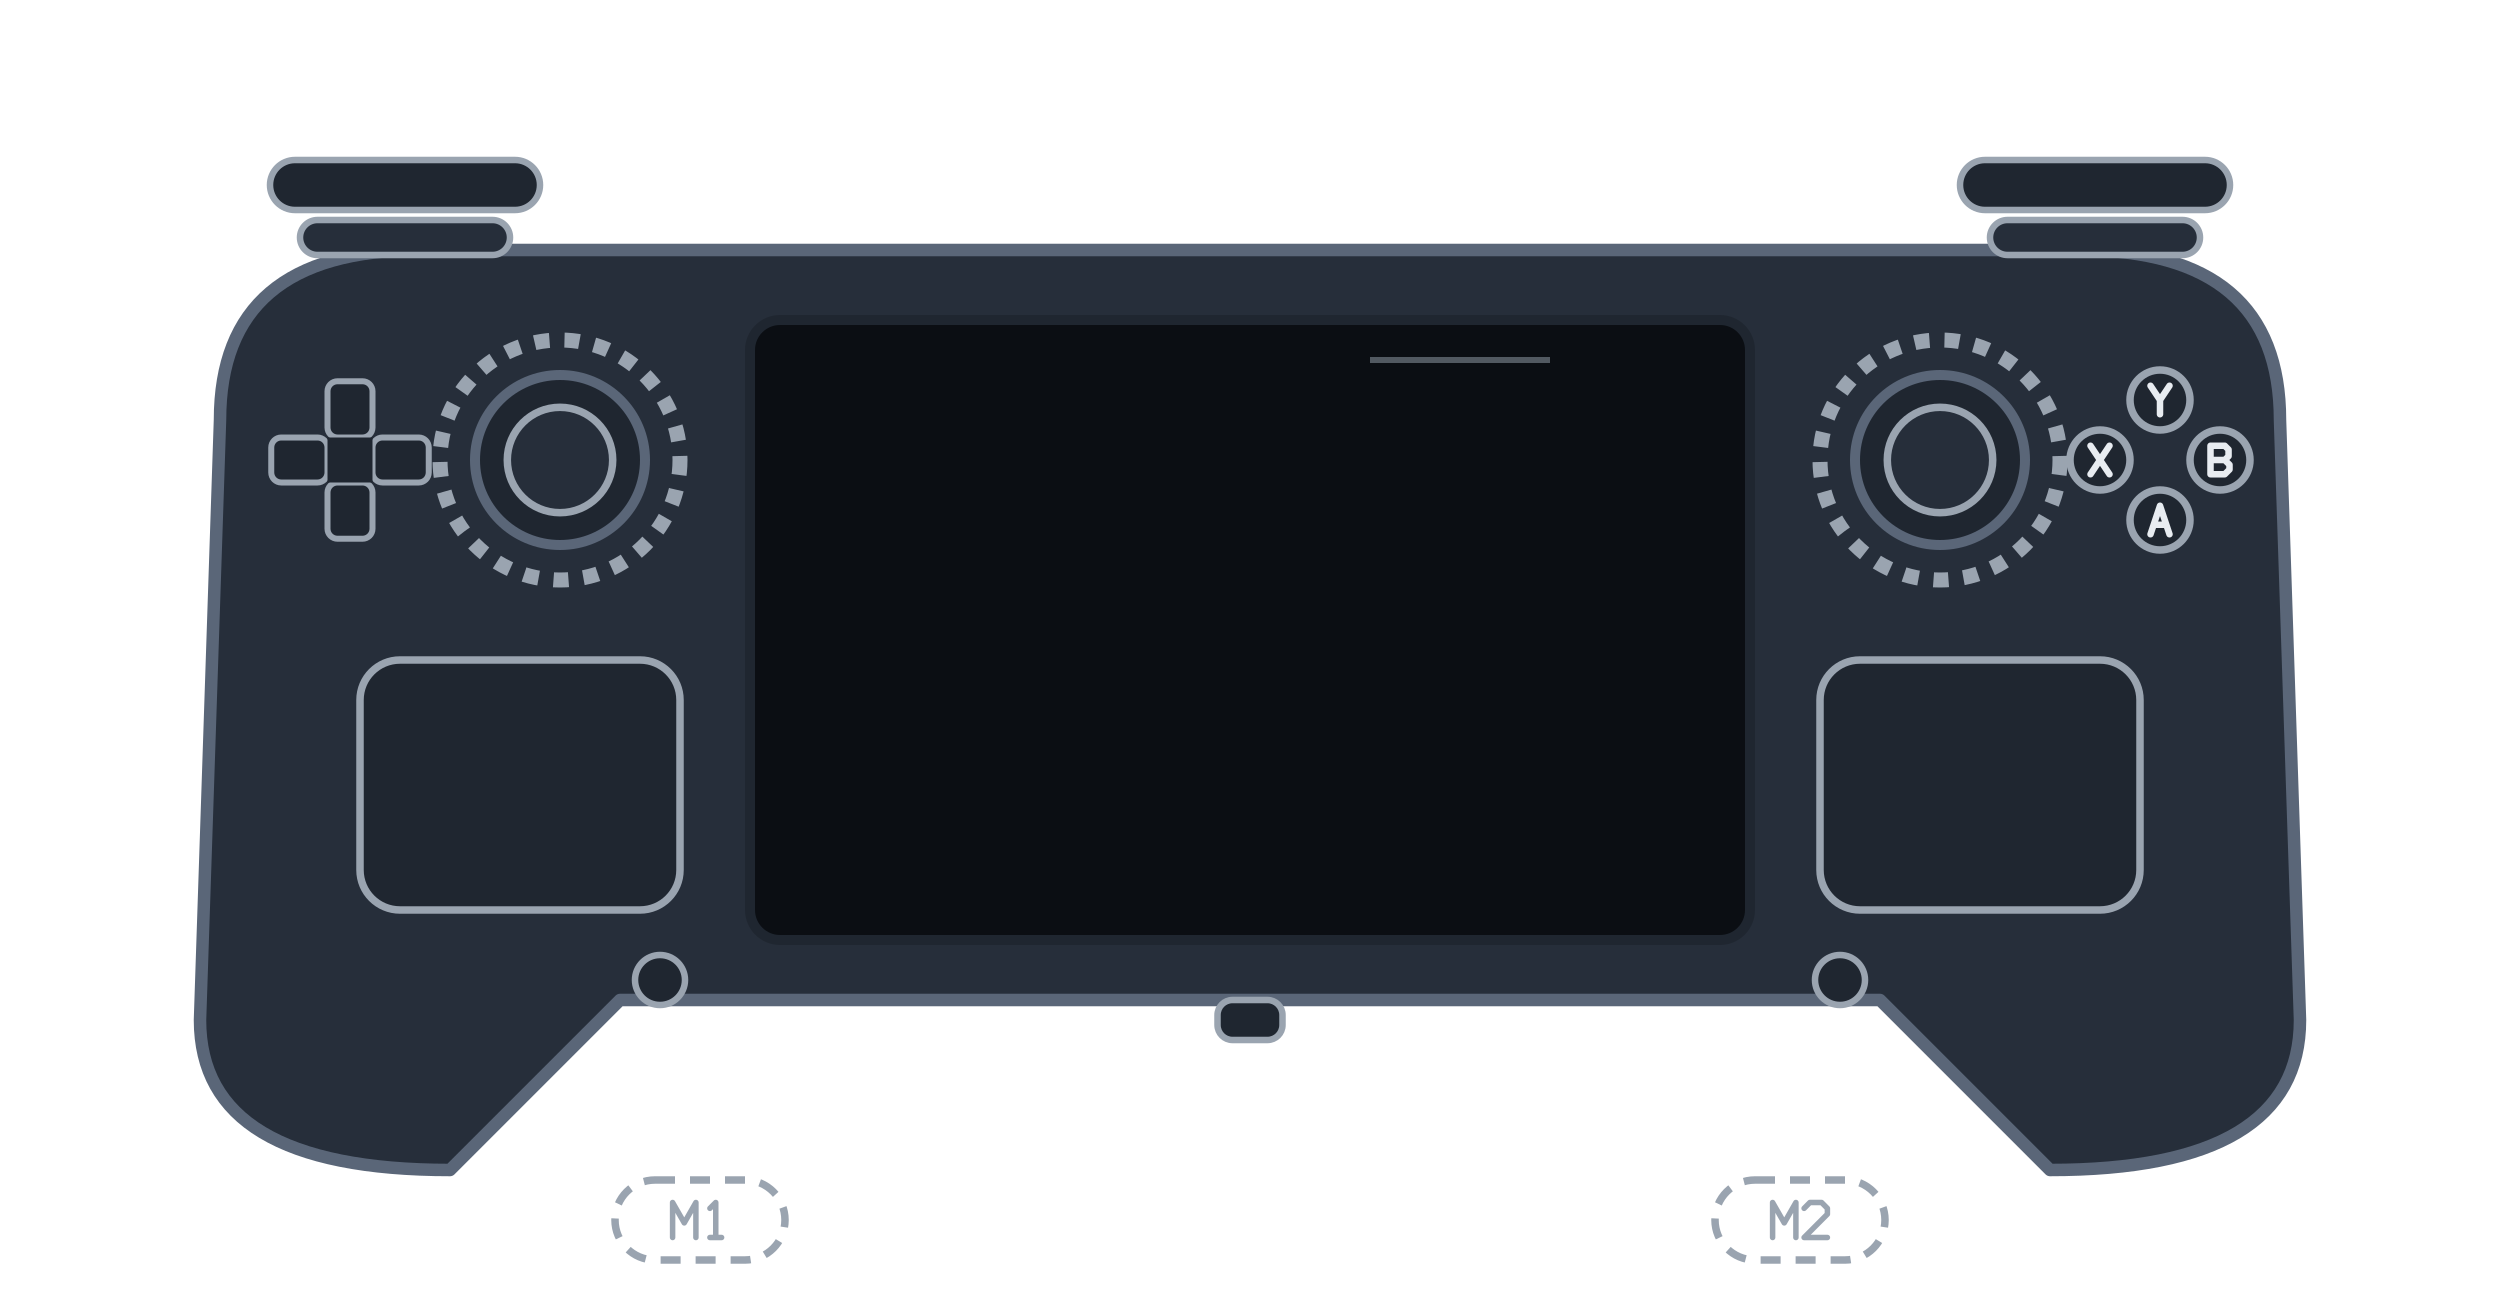
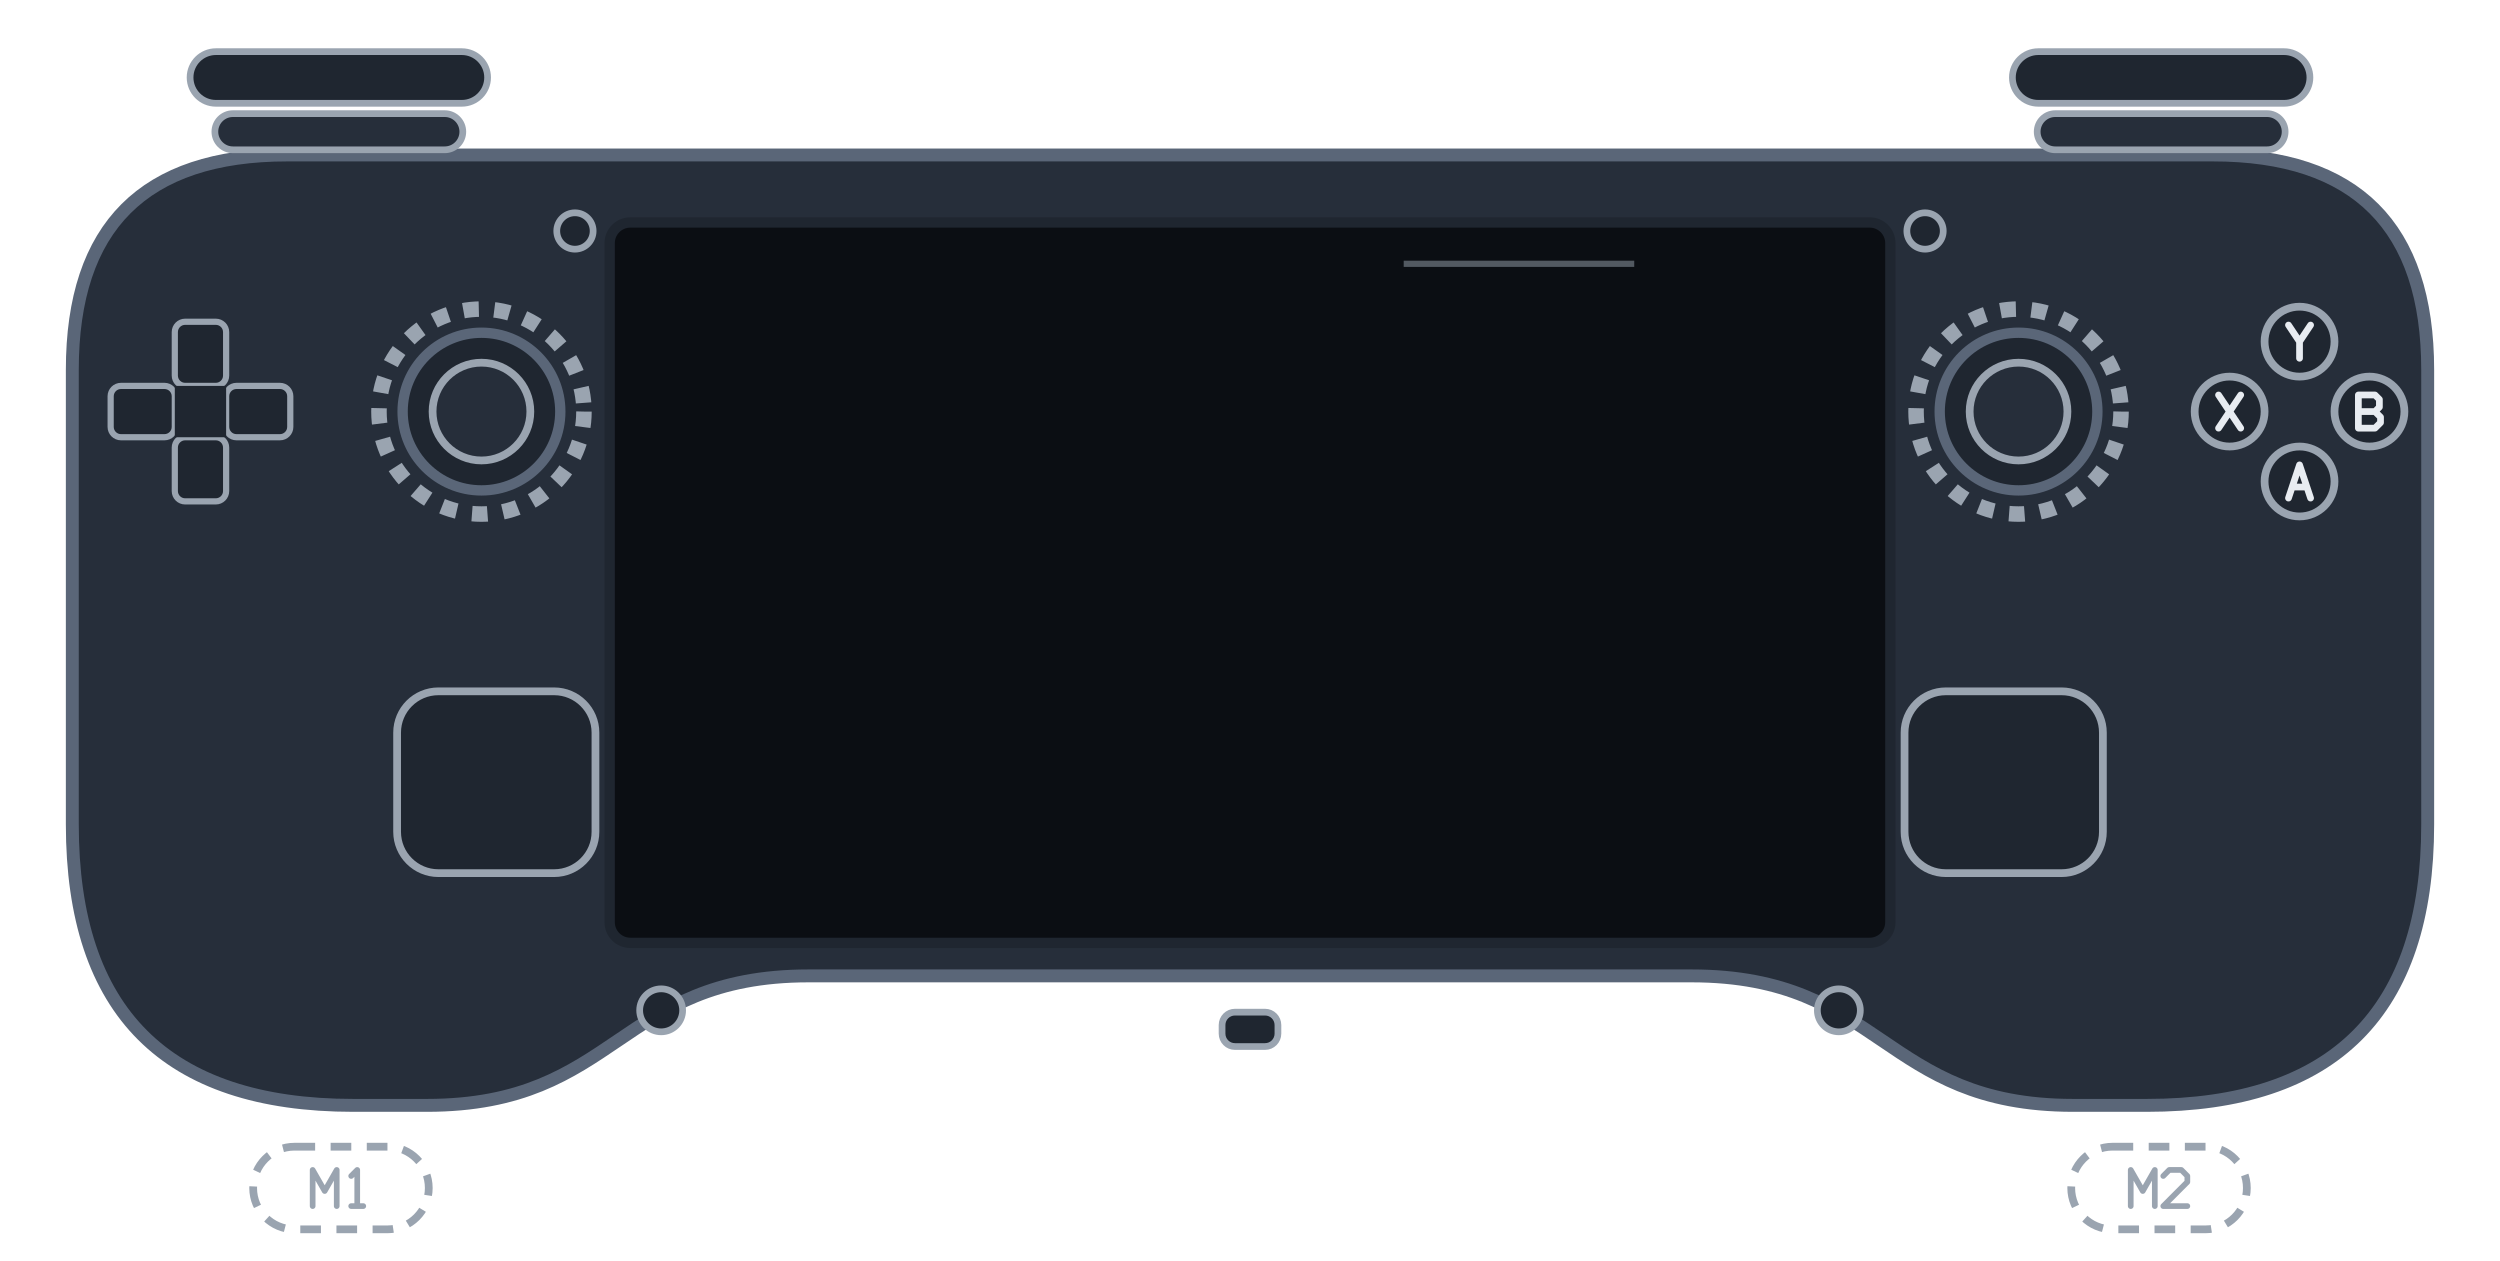
- <svg xmlns="http://www.w3.org/2000/svg" width="500" height="260" viewBox="0 0 500 260">
-   <path id="part-body" d="M84 50 H416 Q456 50 456 84 L460 204 Q460 234 410 234 L376 200 Q366 200 346 200 H154 Q134 200 124 200 L90 234 Q40 234 40 204 L44 84 Q44 50 84 50 Z" fill="#262E3A" stroke="#5A6678" stroke-width="2.5" stroke-linejoin="round" />
-   <rect id="btn-LeftTrigger" x="54" y="32" width="54" height="10" rx="5" fill="#1F2630" stroke="#9AA4B0" stroke-width="1.3" />
-   <rect id="btn-RightTrigger" x="392" y="32" width="54" height="10" rx="5" fill="#1F2630" stroke="#9AA4B0" stroke-width="1.3" />
-   <rect id="btn-LeftBumper" x="60" y="44" width="42" height="7" rx="3.5" fill="#262E3A" stroke="#9AA4B0" stroke-width="1.3" />
-   <rect id="btn-RightBumper" x="398" y="44" width="42" height="7" rx="3.5" fill="#262E3A" stroke="#9AA4B0" stroke-width="1.3" />
-   <rect id="part-screen" x="150" y="64" width="200" height="124" rx="6" fill="#0B0E13" stroke="#1F2630" stroke-width="2" />
-   <path d="M274 72 L310 72" stroke="#9AA4B0" stroke-width="1.2" opacity="0.5" />
-   <circle id="dial-Left" cx="112" cy="92" r="24" fill="none" stroke="#9AA4B0" stroke-width="3" stroke-dasharray="3 3" />
+ <svg xmlns="http://www.w3.org/2000/svg" width="484" height="244" viewBox="0 0 484 244">
+   <path id="part-body" d="M55.6 30 H428.4 Q470 30 470 71.6 L470 159.6 Q470 214 415.6 214 L401.36 214 C364.4 214 364.4 188.93 327.44 188.93 H156.56 C119.6 188.93 119.6 214 82.64 214 L68.4 214 Q14 214 14 159.6 L14 71.6 Q14 30 55.6 30 Z" fill="#262E3A" stroke="#5A6678" stroke-width="2.5" stroke-linejoin="round" />
+   <rect id="btn-LeftTrigger" x="36.8" y="10" width="57.6" height="10" rx="5" fill="#1F2630" stroke="#9AA4B0" stroke-width="1.3" />
+   <rect id="btn-RightTrigger" x="389.6" y="10" width="57.6" height="10" rx="5" fill="#1F2630" stroke="#9AA4B0" stroke-width="1.3" />
+   <rect id="btn-LeftBumper" x="41.6" y="22" width="48" height="7" rx="3.5" fill="#262E3A" stroke="#9AA4B0" stroke-width="1.3" />
+   <rect id="btn-RightBumper" x="394.4" y="22" width="48" height="7" rx="3.5" fill="#262E3A" stroke="#9AA4B0" stroke-width="1.3" />
+   <rect id="part-screen" x="118.03" y="43.07" width="247.946" height="139.47" rx="4" fill="#0B0E13" stroke="#1F2630" stroke-width="2" />
+   <path d="M271.756 51.07 L316.387 51.07" stroke="#9AA4B0" stroke-width="1.2" opacity="0.5" />
+   <g id="btn-DPad">
+     <rect id="btn-DPadUp" x="33.842" y="62.292" width="9.936" height="12.42" rx="2" fill="#1F2630" stroke="#9AA4B0" stroke-width="1.2" />
+     <rect id="btn-DPadDown" x="33.842" y="84.648" width="9.936" height="12.42" rx="2" fill="#1F2630" stroke="#9AA4B0" stroke-width="1.2" />
+     <rect id="btn-DPadLeft" x="21.422" y="74.712" width="12.42" height="9.936" rx="2" fill="#1F2630" stroke="#9AA4B0" stroke-width="1.2" />
+     <rect id="btn-DPadRight" x="43.778" y="74.712" width="12.42" height="9.936" rx="2" fill="#1F2630" stroke="#9AA4B0" stroke-width="1.2" />
+     <rect x="33.842" y="74.712" width="9.936" height="9.936" fill="#1F2630" />
+   </g>
  <g id="axis-LeftStick">
-     <circle cx="112" cy="92" r="17" fill="#1F2630" stroke="#5A6678" stroke-width="2" />
-     <circle id="btn-LeftStick" cx="112" cy="92" r="10.54" fill="#262E3A" stroke="#9AA4B0" stroke-width="1.5" />
-   </g>
-   <g id="btn-DPad">
-     <rect id="btn-DPadUp" x="65.5" y="76.25" width="9" height="11.25" rx="2" fill="#1F2630" stroke="#9AA4B0" stroke-width="1.2" />
-     <rect id="btn-DPadDown" x="65.5" y="96.5" width="9" height="11.25" rx="2" fill="#1F2630" stroke="#9AA4B0" stroke-width="1.2" />
-     <rect id="btn-DPadLeft" x="54.25" y="87.5" width="11.25" height="9" rx="2" fill="#1F2630" stroke="#9AA4B0" stroke-width="1.2" />
-     <rect id="btn-DPadRight" x="74.5" y="87.5" width="11.25" height="9" rx="2" fill="#1F2630" stroke="#9AA4B0" stroke-width="1.2" />
-     <rect x="65.5" y="87.5" width="9" height="9" fill="#1F2630" />
-   </g>
-   <circle id="dial-Right" cx="388" cy="92" r="24" fill="none" stroke="#9AA4B0" stroke-width="3" stroke-dasharray="3 3" />
-   <g id="axis-RightStick">
-     <circle cx="388" cy="92" r="17" fill="#1F2630" stroke="#5A6678" stroke-width="2" />
-     <circle id="btn-RightStick" cx="388" cy="92" r="10.54" fill="#262E3A" stroke="#9AA4B0" stroke-width="1.5" />
+     <circle cx="93.21" cy="79.68" r="15.264" fill="#1F2630" stroke="#5A6678" stroke-width="2" />
+     <circle id="btn-LeftStick" cx="93.21" cy="79.68" r="9.464" fill="#262E3A" stroke="#9AA4B0" stroke-width="1.5" />
  </g>
  <g id="btn-North">
-     <circle cx="432" cy="80" r="6" fill="#1F2630" stroke="#9AA4B0" stroke-width="1.5" />
-     <path d="M430.10 77.15 L432.00 80.00 L433.90 77.15 M432.00 80.00 L432.00 82.85" fill="none" stroke="#E8ECF1" stroke-width="1.30" stroke-linecap="round" stroke-linejoin="round" />
+     <circle cx="445.19" cy="66.144" r="6.768" fill="#1F2630" stroke="#9AA4B0" stroke-width="1.5" />
+     <path d="M443.05 62.93 L445.19 66.14 L447.33 62.93 M445.19 66.14 L445.19 69.36" fill="none" stroke="#E8ECF1" stroke-width="1.30" stroke-linecap="round" stroke-linejoin="round" />
  </g>
  <g id="btn-East">
-     <circle cx="444" cy="92" r="6" fill="#1F2630" stroke="#9AA4B0" stroke-width="1.5" />
-     <path d="M442.10 89.15 L442.10 94.85 L444.95 94.85 L445.90 93.90 L445.90 92.95 L444.95 92.00 L442.10 92.00 M442.10 89.15 L444.95 89.15 L445.71 89.91 L445.71 91.24 L444.95 92.00" fill="none" stroke="#E8ECF1" stroke-width="1.30" stroke-linecap="round" stroke-linejoin="round" />
+     <circle cx="458.726" cy="79.68" r="6.768" fill="#1F2630" stroke="#9AA4B0" stroke-width="1.5" />
+     <path d="M456.58 76.47 L456.58 82.89 L459.80 82.89 L460.87 81.82 L460.87 80.75 L459.80 79.68 L456.58 79.68 M456.58 76.47 L459.80 76.47 L460.65 77.32 L460.65 78.82 L459.80 79.68" fill="none" stroke="#E8ECF1" stroke-width="1.30" stroke-linecap="round" stroke-linejoin="round" />
  </g>
  <g id="btn-South">
-     <circle cx="432" cy="104" r="6" fill="#1F2630" stroke="#9AA4B0" stroke-width="1.5" />
-     <path d="M430.10 106.85 L432.00 101.15 L433.90 106.85 M430.77 104.95 L433.24 104.95" fill="none" stroke="#E8ECF1" stroke-width="1.30" stroke-linecap="round" stroke-linejoin="round" />
+     <circle cx="445.19" cy="93.216" r="6.768" fill="#1F2630" stroke="#9AA4B0" stroke-width="1.5" />
+     <path d="M443.05 96.43 L445.19 90.00 L447.33 96.43 M443.80 94.29 L446.58 94.29" fill="none" stroke="#E8ECF1" stroke-width="1.30" stroke-linecap="round" stroke-linejoin="round" />
  </g>
  <g id="btn-West">
-     <circle cx="420" cy="92" r="6" fill="#1F2630" stroke="#9AA4B0" stroke-width="1.5" />
-     <path d="M418.10 89.15 L421.90 94.85 M421.90 89.15 L418.10 94.85" fill="none" stroke="#E8ECF1" stroke-width="1.30" stroke-linecap="round" stroke-linejoin="round" />
+     <circle cx="431.654" cy="79.68" r="6.768" fill="#1F2630" stroke="#9AA4B0" stroke-width="1.5" />
+     <path d="M429.51 76.47 L433.80 82.89 M433.80 76.47 L429.51 82.89" fill="none" stroke="#E8ECF1" stroke-width="1.30" stroke-linecap="round" stroke-linejoin="round" />
  </g>
-   <rect id="pad-Left" x="72" y="132" width="64" height="50" rx="8" fill="#1F2630" stroke="#9AA4B0" stroke-width="1.5" />
-   <rect id="pad-Right" x="364" y="132" width="64" height="50" rx="8" fill="#1F2630" stroke="#9AA4B0" stroke-width="1.5" />
+   <g id="axis-RightStick">
+     <circle cx="390.79" cy="79.68" r="15.264" fill="#1F2630" stroke="#5A6678" stroke-width="2" />
+     <circle id="btn-RightStick" cx="390.79" cy="79.68" r="9.464" fill="#262E3A" stroke="#9AA4B0" stroke-width="1.5" />
+   </g>
+   <circle id="dial-Left" cx="93.21" cy="79.68" r="19.843" fill="none" stroke="#9AA4B0" stroke-width="3" stroke-dasharray="3 3" />
+   <circle id="dial-Right" cx="390.79" cy="79.68" r="19.843" fill="none" stroke="#9AA4B0" stroke-width="3" stroke-dasharray="3 3" />
+   <rect id="pad-Left" x="76.88" y="133.84" width="38.4" height="35.2" rx="8" fill="#1F2630" stroke="#9AA4B0" stroke-width="1.5" />
+   <rect id="pad-Right" x="368.72" y="133.84" width="38.4" height="35.2" rx="8" fill="#1F2630" stroke="#9AA4B0" stroke-width="1.5" />
  <g id="btn-Guide">
-     <circle cx="132" cy="196" r="5" fill="#1F2630" stroke="#9AA4B0" stroke-width="1.3" />
+     <circle cx="128" cy="195.6" r="4.16" fill="#1F2630" stroke="#9AA4B0" stroke-width="1.3" />
  </g>
  <g id="btn-QuickAccess">
-     <circle cx="368" cy="196" r="5" fill="#1F2630" stroke="#9AA4B0" stroke-width="1.3" />
+     <circle cx="356" cy="195.6" r="4.16" fill="#1F2630" stroke="#9AA4B0" stroke-width="1.3" />
  </g>
  <g id="btn-QuickAccess2">
-     <rect x="243.5" y="200" width="13" height="8" rx="3" fill="#1F2630" stroke="#9AA4B0" stroke-width="1.3" />
+     <rect x="236.592" y="195.952" width="10.816" height="6.656" rx="2.496" fill="#1F2630" stroke="#9AA4B0" stroke-width="1.3" />
+   </g>
+   <g id="btn-Select">
+     <circle cx="111.31" cy="44.72" r="3.52" fill="#1F2630" stroke="#9AA4B0" stroke-width="1.3" />
+   </g>
+   <g id="btn-Start">
+     <circle cx="372.69" cy="44.72" r="3.52" fill="#1F2630" stroke="#9AA4B0" stroke-width="1.3" />
  </g>
  <g id="btn-LeftPaddle1">
-     <rect x="123" y="236" width="34" height="16" rx="8" fill="none" stroke="#9AA4B0" stroke-width="1.5" stroke-dasharray="4 3" />
-     <path d="M134.52 247.50 L134.52 240.50 L136.85 244.58 L139.18 240.50 L139.18 247.50 M141.98 241.67 L143.15 240.50 L143.15 247.50 M141.98 247.50 L144.32 247.50" fill="none" stroke="#9AA4B0" stroke-width="1.10" stroke-linecap="round" stroke-linejoin="round" />
+     <rect x="49.01" y="222" width="34" height="16" rx="8" fill="none" stroke="#9AA4B0" stroke-width="1.5" stroke-dasharray="4 3" />
+     <path d="M60.53 233.50 L60.53 226.50 L62.86 230.58 L65.19 226.50 L65.19 233.50 M67.99 227.67 L69.16 226.50 L69.16 233.50 M67.99 233.50 L70.33 233.50" fill="none" stroke="#9AA4B0" stroke-width="1.10" stroke-linecap="round" stroke-linejoin="round" />
  </g>
  <g id="btn-RightPaddle1">
-     <rect x="343" y="236" width="34" height="16" rx="8" fill="none" stroke="#9AA4B0" stroke-width="1.5" stroke-dasharray="4 3" />
-     <path d="M354.52 247.50 L354.52 240.50 L356.85 244.58 L359.18 240.50 L359.18 247.50 M360.82 241.67 L361.98 240.50 L364.32 240.50 L365.48 241.67 L365.48 242.83 L360.82 247.50 L365.48 247.50" fill="none" stroke="#9AA4B0" stroke-width="1.10" stroke-linecap="round" stroke-linejoin="round" />
+     <rect x="400.99" y="222" width="34" height="16" rx="8" fill="none" stroke="#9AA4B0" stroke-width="1.5" stroke-dasharray="4 3" />
+     <path d="M412.51 233.50 L412.51 226.50 L414.84 230.58 L417.17 226.50 L417.17 233.50 M418.81 227.67 L419.97 226.50 L422.31 226.50 L423.47 227.67 L423.47 228.83 L418.81 233.50 L423.47 233.50" fill="none" stroke="#9AA4B0" stroke-width="1.10" stroke-linecap="round" stroke-linejoin="round" />
  </g>
</svg>
